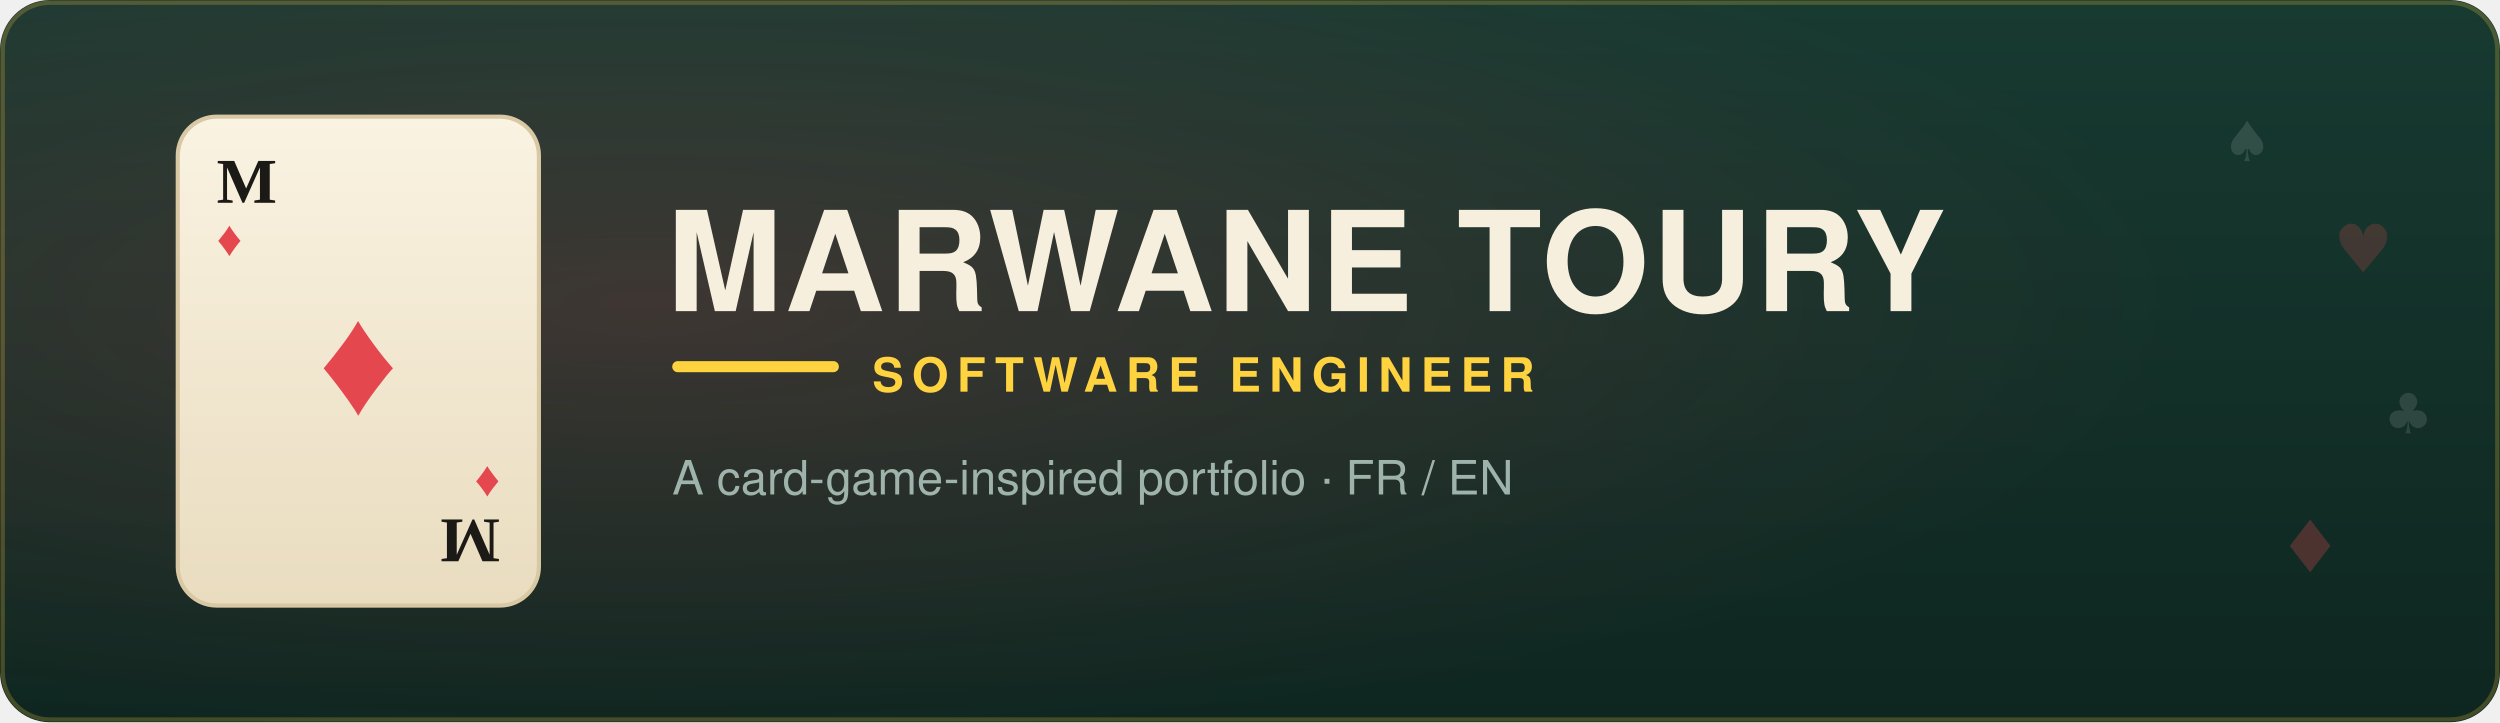
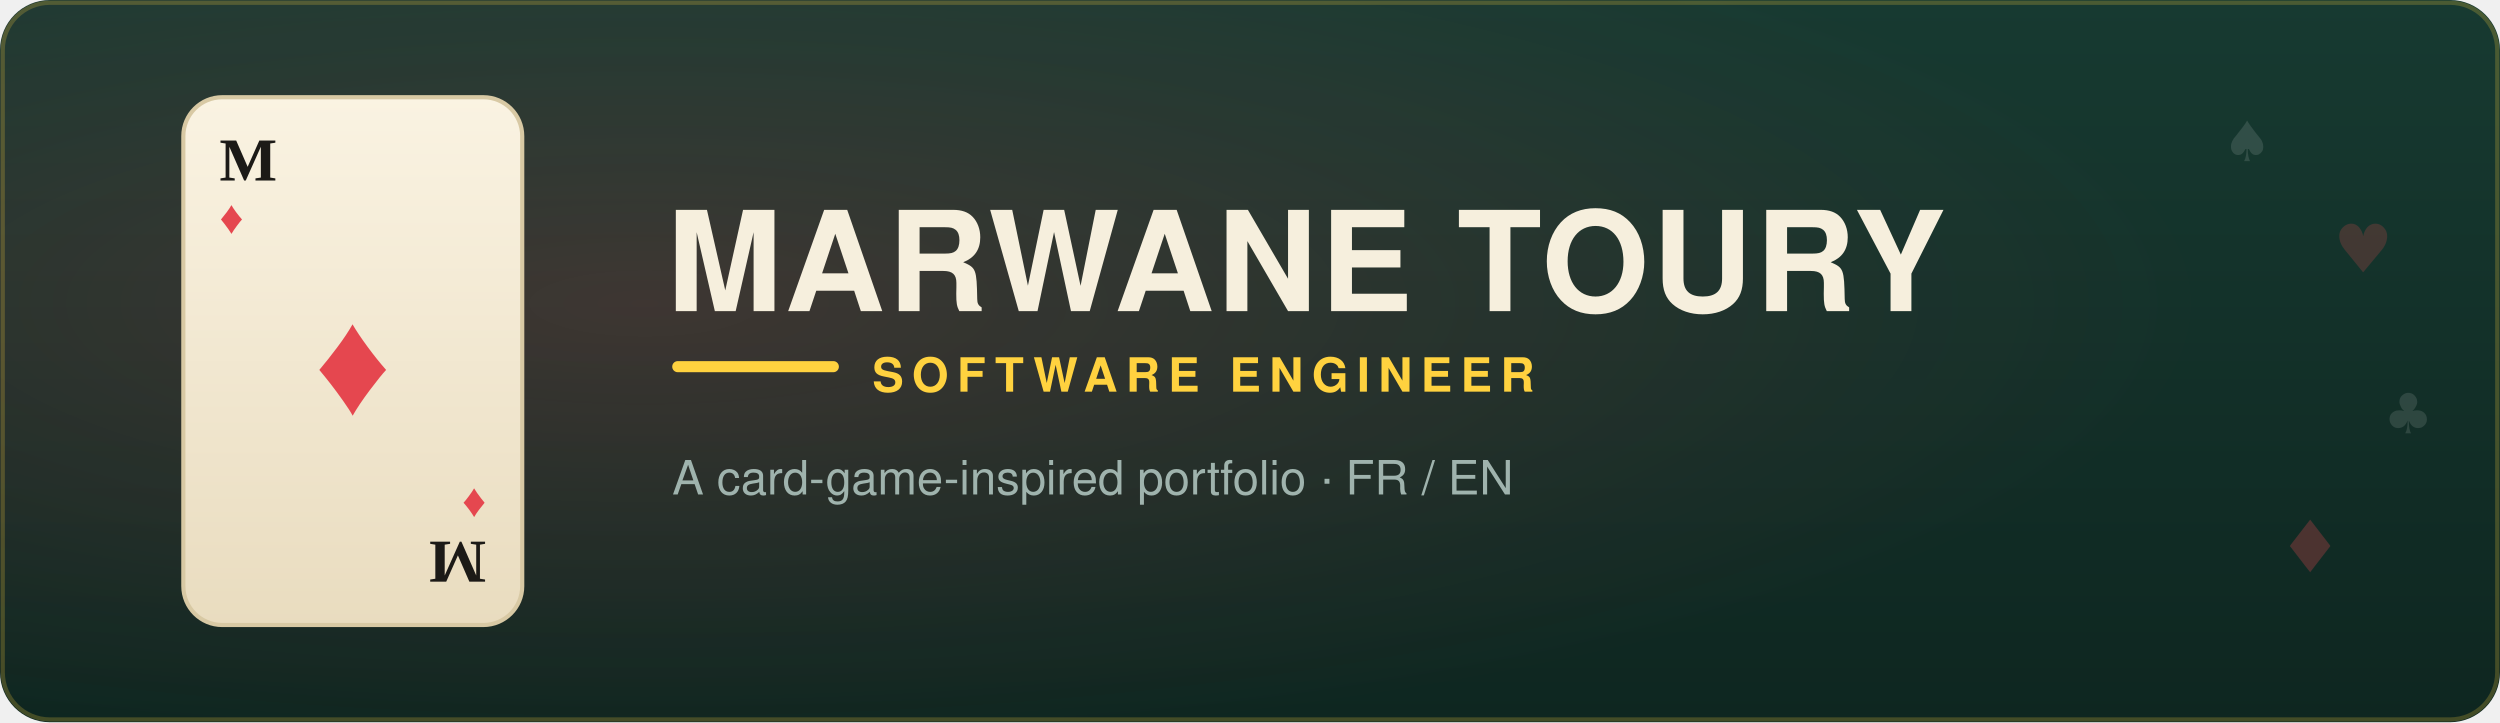
<svg xmlns="http://www.w3.org/2000/svg" width="900" height="260" viewBox="0 0 900 260" fill="none" role="img" aria-label="Marwane Toury — Portfolio">
  <defs>
    <linearGradient id="felt" x1="0" y1="0" x2="0" y2="260" gradientUnits="userSpaceOnUse">
      <stop offset="0" stop-color="#173a31" />
      <stop offset="1" stop-color="#0e2620" />
    </linearGradient>
    <radialGradient id="glow" cx="0.26" cy="0.42" r="0.62">
      <stop offset="0" stop-color="#ff4b57" stop-opacity="0.18" />
      <stop offset="1" stop-color="#ff4b57" stop-opacity="0" />
    </radialGradient>
    <linearGradient id="card" x1="0" y1="0" x2="0" y2="1">
      <stop offset="0" stop-color="#faf3e2" />
      <stop offset="1" stop-color="#e9dcbf" />
    </linearGradient>
  </defs>
  <rect width="900" height="260" rx="18" fill="url(#felt)" />
  <rect width="900" height="260" rx="18" fill="url(#glow)" />
  <rect x="1" y="1" width="898" height="258" rx="17" fill="none" stroke="#ffd23f" stroke-opacity="0.22" stroke-width="1.5" />
-   <g transform="translate(64 42)">
-     <rect width="130" height="176" rx="14" fill="url(#card)" stroke="#d8c9a4" stroke-width="1.5" />
-     <text x="14" y="31" font-family="Georgia, 'Times New Roman', serif" font-size="23" font-weight="700" fill="#1c1a17">M</text>
-     <text x="14" y="50" font-family="Georgia, 'Times New Roman', serif" font-size="18" fill="#e5474f">♦</text>
-     <text x="65" y="107" font-family="Georgia, 'Times New Roman', serif" font-size="56" fill="#e5474f" text-anchor="middle">♦</text>
-     <g transform="translate(130 176) rotate(180)">
-       <text x="14" y="31" font-family="Georgia, 'Times New Roman', serif" font-size="23" font-weight="700" fill="#1c1a17">M</text>
-       <text x="14" y="50" font-family="Georgia, 'Times New Roman', serif" font-size="18" fill="#e5474f">♦</text>
+   <g transform="translate(66 35)">
+     <rect width="122" height="190" rx="14" fill="url(#card)" stroke="#d8c9a4" stroke-width="1.5" />
+     <text x="13" y="30" font-family="Georgia, 'Times New Roman', serif" font-size="22" font-weight="700" fill="#1c1a17">M</text>
+     <text x="13" y="49" font-family="Georgia, 'Times New Roman', serif" font-size="17" fill="#e5474f">♦</text>
+     <text x="61" y="114" font-family="Georgia, 'Times New Roman', serif" font-size="54" fill="#e5474f" text-anchor="middle">♦</text>
+     <g transform="translate(122 190) rotate(180)">
+       <text x="13" y="30" font-family="Georgia, 'Times New Roman', serif" font-size="22" font-weight="700" fill="#1c1a17">M</text>
+       <text x="13" y="49" font-family="Georgia, 'Times New Roman', serif" font-size="17" fill="#e5474f">♦</text>
    </g>
  </g>
  <text x="240" y="112" font-family="'Segoe UI', Helvetica, Arial, sans-serif" font-size="50" font-weight="800" fill="#f6efdd" letter-spacing="1">MARWANE TOURY</text>
  <rect x="242" y="130" width="60" height="4" rx="2" fill="#ffd23f" />
  <text x="314" y="141" font-family="'Segoe UI', Helvetica, Arial, sans-serif" font-size="17" font-weight="700" fill="#ffd23f" letter-spacing="3">SOFTWARE ENGINEER</text>
  <text x="242" y="178" font-family="'Segoe UI', Helvetica, Arial, sans-serif" font-size="17" fill="#9fb3ad">A card-game-inspired portfolio · FR / EN</text>
  <text x="800" y="58" font-family="Georgia, serif" font-size="20" fill="#ffffff" opacity="0.12">♠</text>
  <text x="840" y="98" font-family="Georgia, serif" font-size="24" fill="#e5474f" opacity="0.22">♥</text>
  <text x="858" y="156" font-family="Georgia, serif" font-size="20" fill="#ffffff" opacity="0.12">♣</text>
  <text x="820" y="206" font-family="Georgia, serif" font-size="26" fill="#e5474f" opacity="0.28">♦</text>
</svg>
